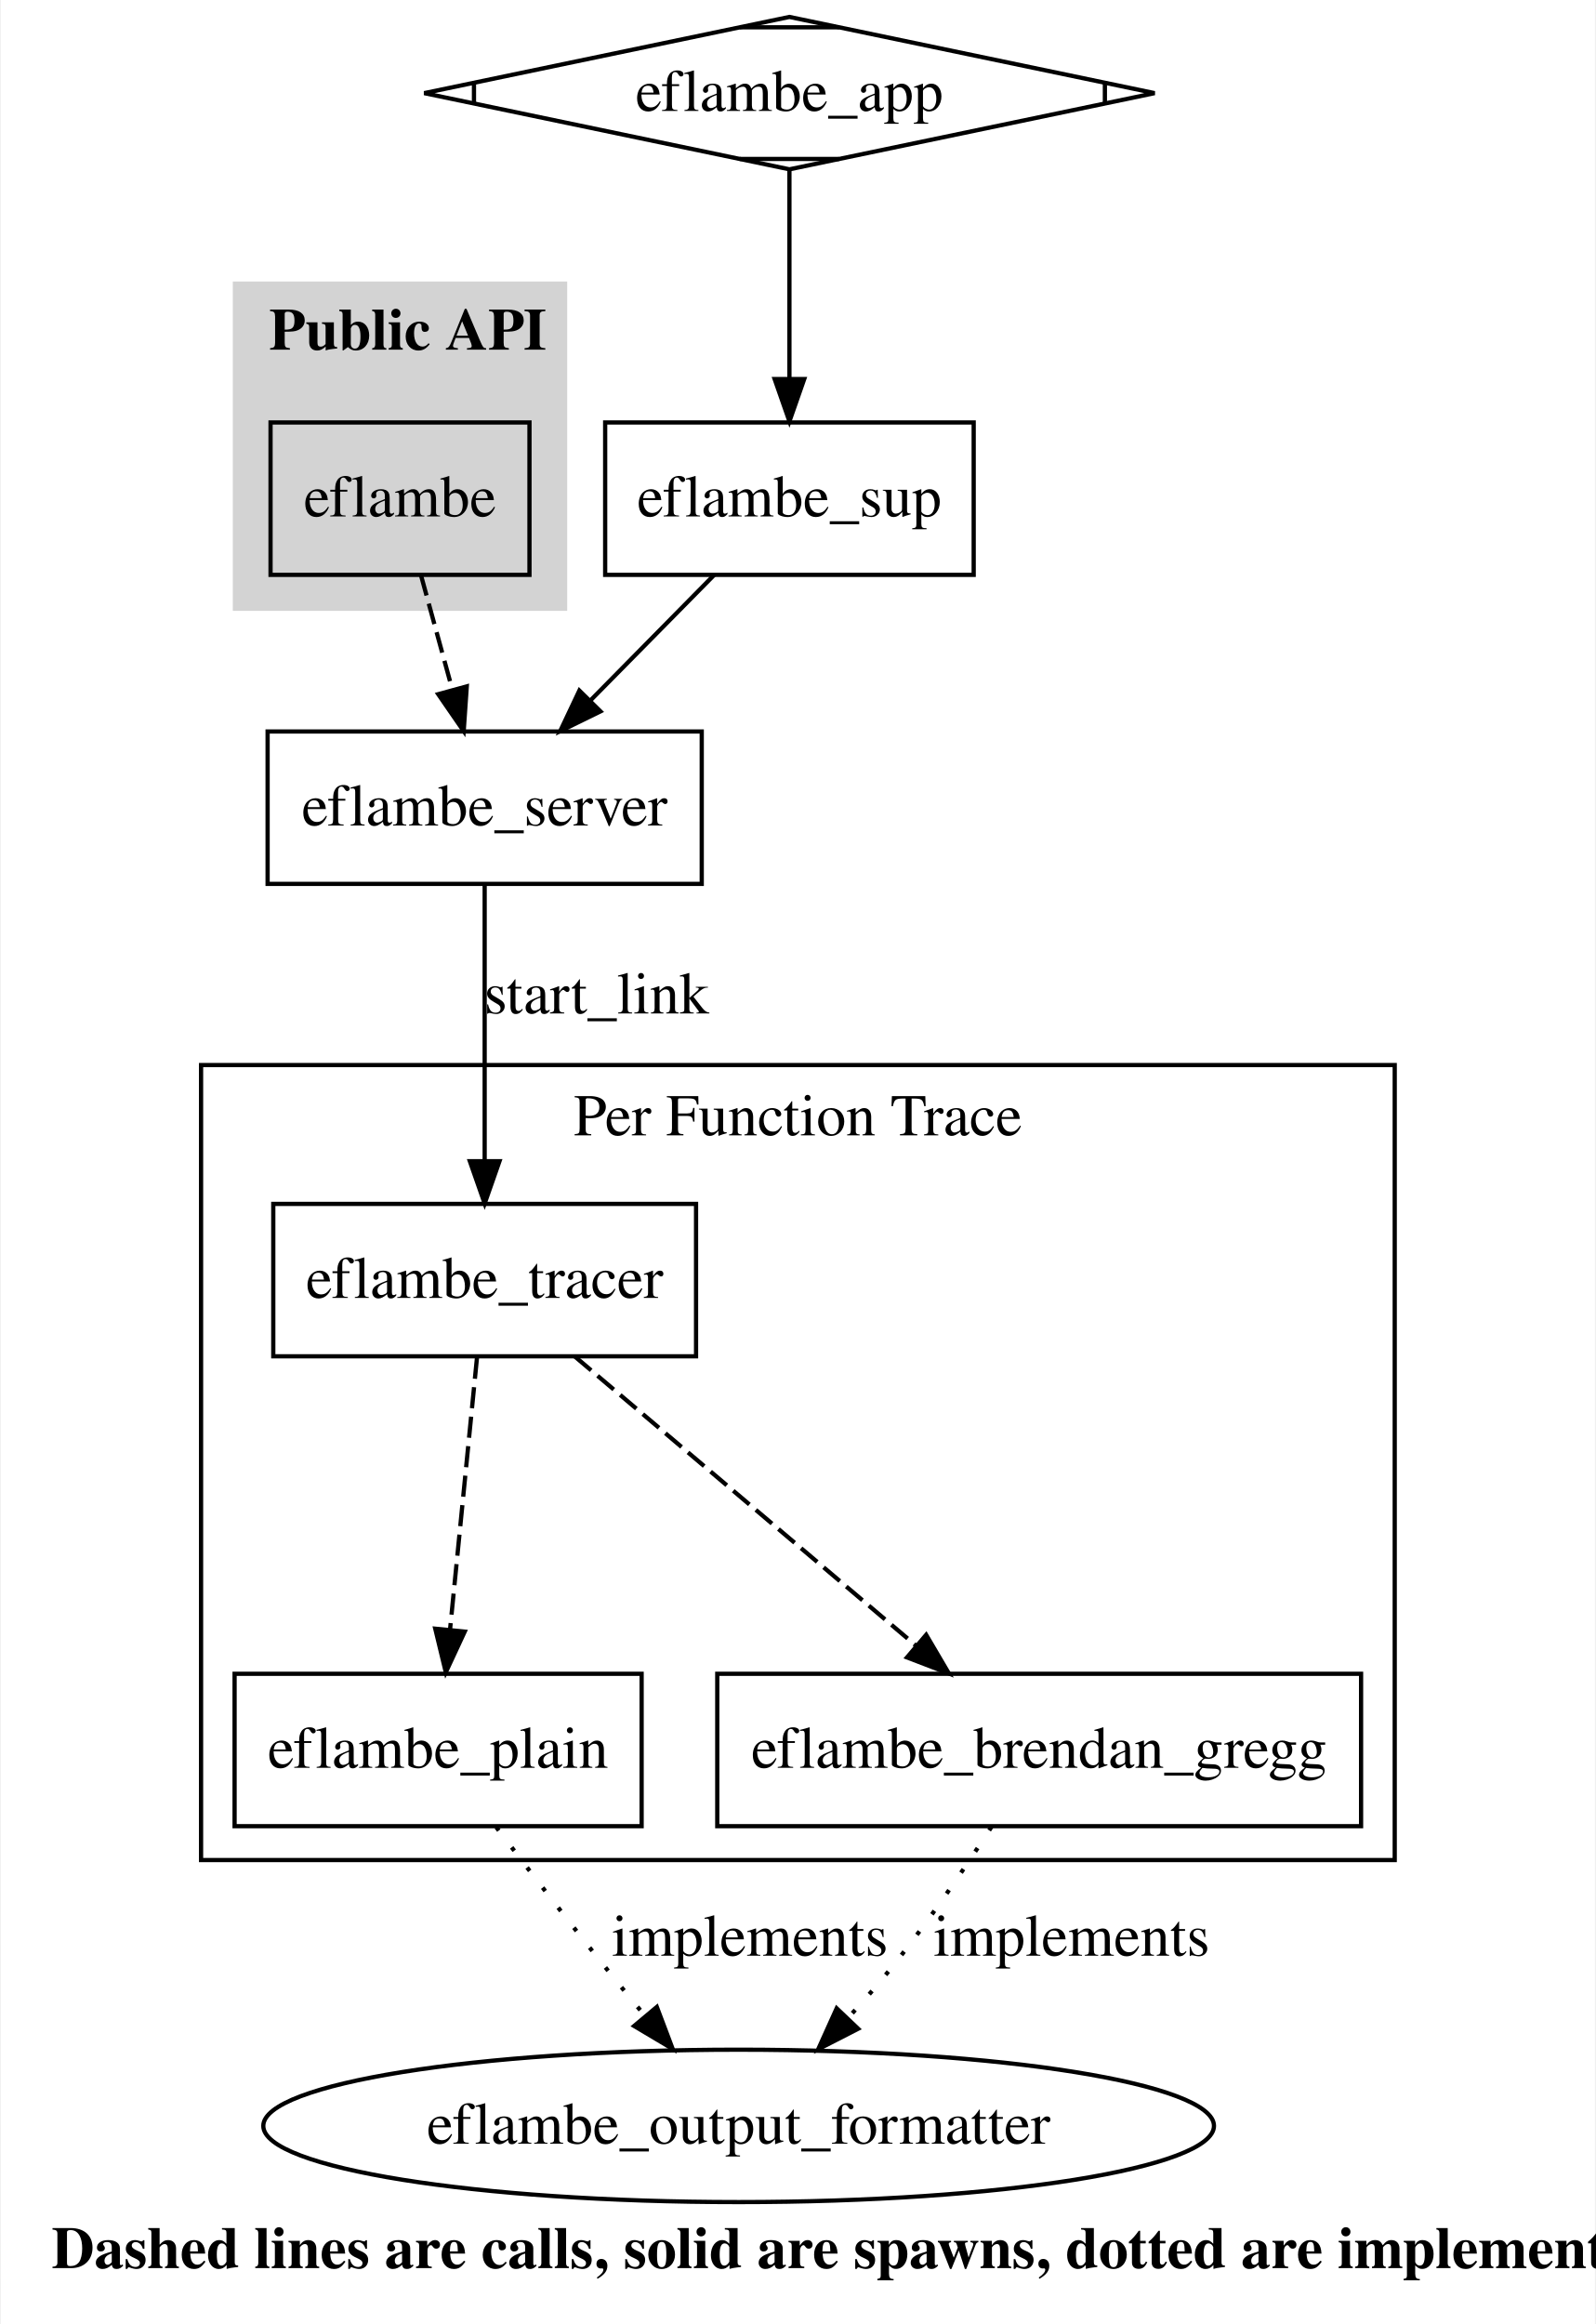
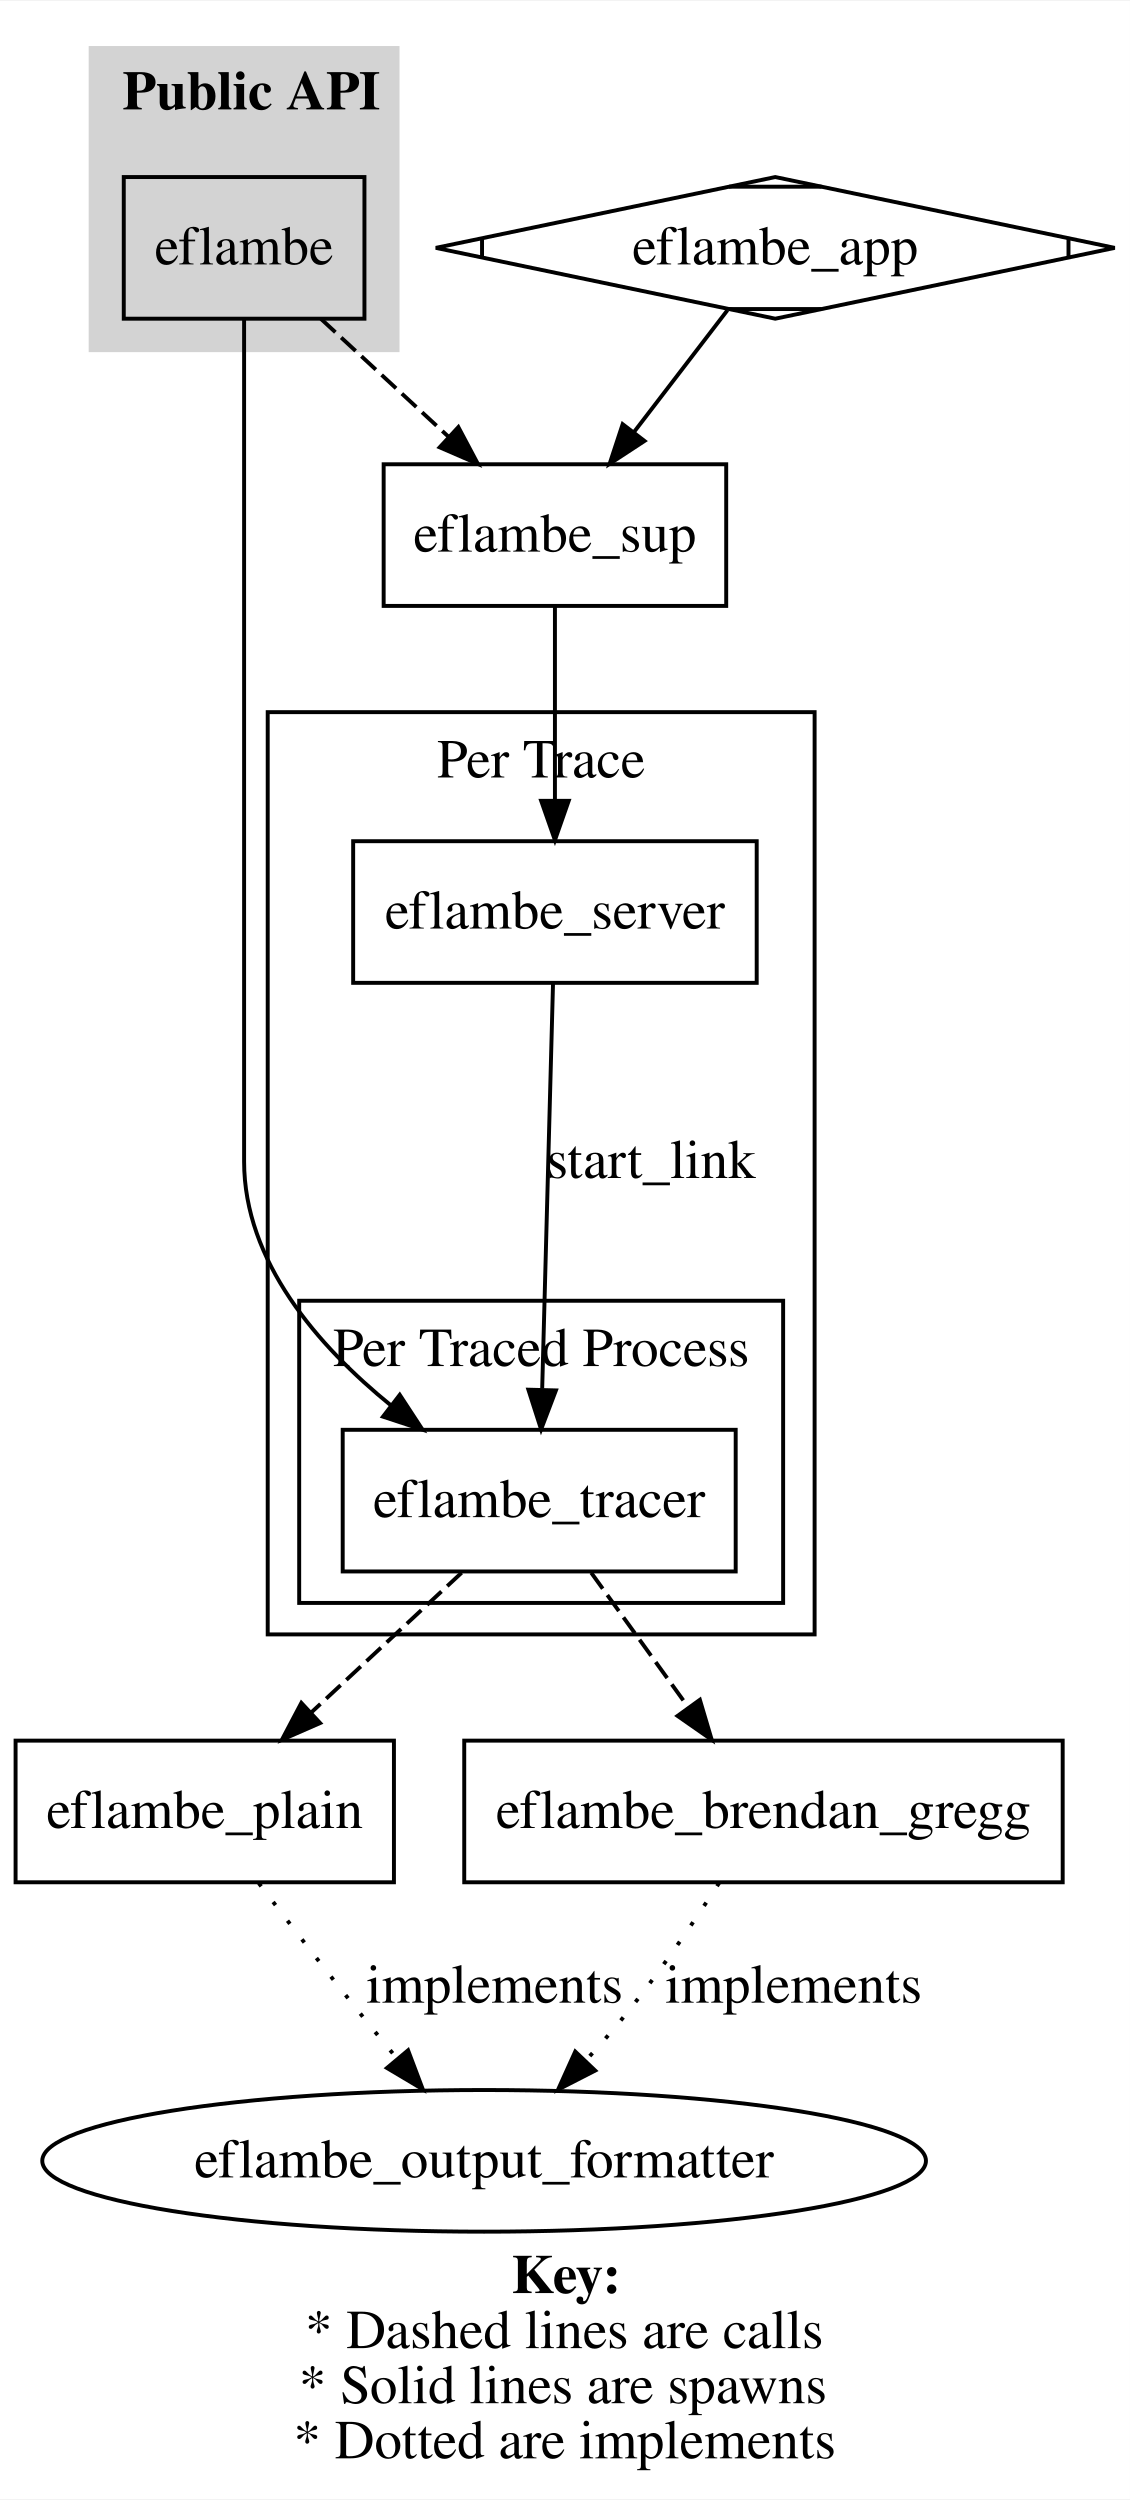
- <svg xmlns="http://www.w3.org/2000/svg" width="377pt" height="549pt" viewBox="0.00 0.00 376.60 549.00">
-   <g id="graph0" class="graph" transform="scale(1 1) rotate(0) translate(4 545)">
-     <polygon fill="#ffffff" stroke="transparent" points="-4,4 -4,-545 372.604,-545 372.604,4 -4,4" />
-     <text text-anchor="start" x="8" y="-9.2" font-family="Times,serif" font-weight="bold" font-size="14.00" fill="#000000">Dashed lines are calls, solid are spawns, dotted are implements</text>
+ <svg xmlns="http://www.w3.org/2000/svg" width="287pt" height="635pt" viewBox="0.00 0.00 287.18 635.00">
+   <g id="graph0" class="graph" transform="scale(1 1) rotate(0) translate(4 631)">
+     <polygon fill="#ffffff" stroke="transparent" points="-4,4 -4,-631 283.177,-631 283.177,4 -4,4" />
+     <text text-anchor="start" x="125.983" y="-48.4" font-family="Times,serif" font-weight="bold" font-size="14.00" fill="#000000">Key:</text>
+     <text text-anchor="start" x="73.506" y="-34.4" font-family="Times,serif" font-size="14.00" fill="#000000">* Dashed lines are calls</text>
+     <text text-anchor="start" x="71.936" y="-20.4" font-family="Times,serif" font-size="14.00" fill="#000000">* Solid lines are spawns</text>
+     <text text-anchor="start" x="70.579" y="-6.4" font-family="Times,serif" font-size="14.00" fill="#000000">* Dotted are implements</text>
    <g id="clust1" class="cluster">
-       <polygon fill="#d3d3d3" stroke="#d3d3d3" points="51.302,-401.2 51.302,-478 129.302,-478 129.302,-401.2 51.302,-401.2" />
-       <text text-anchor="start" x="59.388" y="-462.4" font-family="Times,serif" font-weight="bold" font-size="14.00" fill="#000000">Public API</text>
+       <polygon fill="#d3d3d3" stroke="#d3d3d3" points="19.041,-542.2 19.041,-619 97.041,-619 97.041,-542.2 19.041,-542.2" />
+       <text text-anchor="start" x="27.127" y="-603.4" font-family="Times,serif" font-weight="bold" font-size="14.00" fill="#000000">Public API</text>
    </g>
    <g id="clust2" class="cluster">
-       <polygon fill="none" stroke="#000000" points="43.302,-105.6 43.302,-293.4 325.302,-293.4 325.302,-105.6 43.302,-105.6" />
-       <text text-anchor="middle" x="184.302" y="-276.8" font-family="Times,serif" font-size="14.00" fill="#000000">Per Function Trace</text>
+       <polygon fill="none" stroke="#000000" points="64.041,-215.8 64.041,-450.2 203.041,-450.2 203.041,-215.8 64.041,-215.8" />
+       <text text-anchor="middle" x="133.541" y="-433.6" font-family="Times,serif" font-size="14.00" fill="#000000">Per Trace</text>
+     </g>
+     <g id="clust3" class="cluster">
+       <polygon fill="none" stroke="#000000" points="72.041,-223.8 72.041,-300.6 195.041,-300.6 195.041,-223.8 72.041,-223.8" />
+       <text text-anchor="middle" x="133.541" y="-284" font-family="Times,serif" font-size="14.00" fill="#000000">Per Traced Process</text>
    </g>
    <g id="node1" class="node">
-       <polygon fill="none" stroke="#000000" points="120.888,-445.2 59.716,-445.2 59.716,-409.2 120.888,-409.2 120.888,-445.2" />
-       <text text-anchor="middle" x="90.302" y="-423" font-family="Times,serif" font-size="14.00" fill="#000000">eflambe</text>
+       <polygon fill="none" stroke="#000000" points="88.626,-586.2 27.455,-586.2 27.455,-550.2 88.626,-550.2 88.626,-586.2" />
+       <text text-anchor="middle" x="58.041" y="-564" font-family="Times,serif" font-size="14.00" fill="#000000">eflambe</text>
    </g>
    <g id="node2" class="node">
-       <polygon fill="none" stroke="#000000" points="161.583,-372.2 59.021,-372.2 59.021,-336.2 161.583,-336.2 161.583,-372.2" />
-       <text text-anchor="middle" x="110.302" y="-350" font-family="Times,serif" font-size="14.00" fill="#000000">eflambe_server</text>
+       <polygon fill="none" stroke="#000000" points="180.572,-513.2 93.509,-513.2 93.509,-477.2 180.572,-477.2 180.572,-513.2" />
+       <text text-anchor="middle" x="137.041" y="-491" font-family="Times,serif" font-size="14.00" fill="#000000">eflambe_sup</text>
    </g>
    <g id="edge1" class="edge">
-       <path fill="none" stroke="#000000" stroke-dasharray="5,2" d="M95.246,-409.155C97.481,-400.995 100.175,-391.165 102.661,-382.089" />
-       <polygon fill="#000000" stroke="#000000" points="106.079,-382.86 105.346,-372.29 99.328,-381.01 106.079,-382.86" />
+       <path fill="none" stroke="#000000" stroke-dasharray="5,2" d="M77.569,-550.155C87.349,-541.118 99.346,-530.032 109.997,-520.19" />
+       <polygon fill="#000000" stroke="#000000" points="112.494,-522.648 117.463,-513.29 107.744,-517.506 112.494,-522.648" />
+     </g>
+     <g id="node3" class="node">
+       <polygon fill="none" stroke="#000000" points="182.982,-267.8 83.1,-267.8 83.1,-231.8 182.982,-231.8 182.982,-267.8" />
+       <text text-anchor="middle" x="133.041" y="-245.6" font-family="Times,serif" font-size="14.00" fill="#000000">eflambe_tracer</text>
+     </g>
+     <g id="edge2" class="edge">
+       <path fill="none" stroke="#000000" d="M58.041,-549.9C58.041,-535.135 58.041,-513.83 58.041,-495.2 58.041,-495.2 58.041,-495.2 58.041,-336 58.041,-310.658 76.718,-289.143 95.431,-273.946" />
+       <polygon fill="#000000" stroke="#000000" points="97.599,-276.693 103.399,-267.827 93.336,-271.142 97.599,-276.693" />
    </g>
    <g id="node6" class="node">
-       <polygon fill="none" stroke="#000000" points="160.243,-260.6 60.361,-260.6 60.361,-224.6 160.243,-224.6 160.243,-260.6" />
-       <text text-anchor="middle" x="110.302" y="-238.4" font-family="Times,serif" font-size="14.00" fill="#000000">eflambe_tracer</text>
+       <polygon fill="none" stroke="#000000" points="188.322,-417.4 85.76,-417.4 85.76,-381.4 188.322,-381.4 188.322,-417.4" />
+       <text text-anchor="middle" x="137.041" y="-395.2" font-family="Times,serif" font-size="14.00" fill="#000000">eflambe_server</text>
+     </g>
+     <g id="edge9" class="edge">
+       <path fill="none" stroke="#000000" d="M137.041,-477.181C137.041,-463.353 137.041,-443.993 137.041,-428.048" />
+       <polygon fill="#000000" stroke="#000000" points="140.541,-427.664 137.041,-417.664 133.541,-427.664 140.541,-427.664" />
+     </g>
+     <g id="node7" class="node">
+       <polygon fill="none" stroke="#000000" points="96.122,-188.8 -.041,-188.8 -.041,-152.8 96.122,-152.8 96.122,-188.8" />
+       <text text-anchor="middle" x="48.041" y="-166.6" font-family="Times,serif" font-size="14.00" fill="#000000">eflambe_plain</text>
+     </g>
+     <g id="edge5" class="edge">
+       <path fill="none" stroke="#000000" stroke-dasharray="5,2" d="M113.326,-231.477C101.955,-220.908 87.493,-207.467 75.072,-195.923" />
+       <polygon fill="#000000" stroke="#000000" points="77.356,-193.268 67.648,-189.023 72.59,-198.395 77.356,-193.268" />
+     </g>
+     <g id="node8" class="node">
+       <polygon fill="none" stroke="#000000" points="266.091,-188.8 113.99,-188.8 113.99,-152.8 266.091,-152.8 266.091,-188.8" />
+       <text text-anchor="middle" x="190.041" y="-166.6" font-family="Times,serif" font-size="14.00" fill="#000000">eflambe_brendan_gregg</text>
+     </g>
+     <g id="edge6" class="edge">
+       <path fill="none" stroke="#000000" stroke-dasharray="5,2" d="M146.261,-231.477C153.599,-221.307 162.856,-208.477 170.965,-197.238" />
+       <polygon fill="#000000" stroke="#000000" points="173.879,-199.181 176.892,-189.023 168.203,-195.085 173.879,-199.181" />
+     </g>
+     <g id="node4" class="node">
+       <polygon fill="none" stroke="#000000" points="193.041,-586.2 106.767,-568.2 193.041,-550.2 279.314,-568.2 193.041,-586.2" />
+       <polyline fill="none" stroke="#000000" points="118.514,-570.651 118.514,-565.749 " />
+       <polyline fill="none" stroke="#000000" points="181.294,-552.651 204.788,-552.651 " />
+       <polyline fill="none" stroke="#000000" points="267.567,-565.749 267.567,-570.651 " />
+       <polyline fill="none" stroke="#000000" points="204.788,-583.749 181.294,-583.749 " />
+       <text text-anchor="middle" x="193.041" y="-564" font-family="Times,serif" font-size="14.00" fill="#000000">eflambe_app</text>
+     </g>
+     <g id="edge3" class="edge">
+       <path fill="none" stroke="#000000" d="M180.889,-552.36C173.935,-543.294 165.035,-531.692 157.072,-521.313" />
+       <polygon fill="#000000" stroke="#000000" points="159.807,-519.127 150.943,-513.323 154.253,-523.387 159.807,-519.127" />
+     </g>
+     <g id="node5" class="node">
+       <ellipse fill="none" stroke="#000000" cx="119.041" cy="-82" rx="112.299" ry="18" />
+       <text text-anchor="middle" x="119.041" y="-77.8" font-family="Times,serif" font-size="14.00" fill="#000000">eflambe_output_formatter</text>
+     </g>
+     <g id="edge4" class="edge">
+       <path fill="none" stroke="#000000" d="M136.558,-381.355C135.874,-355.746 134.613,-308.606 133.802,-278.259" />
+       <polygon fill="#000000" stroke="#000000" points="137.291,-277.812 133.525,-267.909 130.293,-277.999 137.291,-277.812" />
+       <text text-anchor="middle" x="161.482" y="-331.8" font-family="Times,serif" font-size="14.00" fill="#000000">start_link</text>
+     </g>
+     <g id="edge7" class="edge">
+       <path fill="none" stroke="#000000" stroke-dasharray="1,5" d="M61.777,-152.564C69.57,-142.321 79.567,-129.353 88.714,-118 91.367,-114.707 94.187,-111.274 96.998,-107.893" />
+       <polygon fill="#000000" stroke="#000000" points="99.716,-110.098 103.457,-100.186 94.351,-105.602 99.716,-110.098" />
+       <text text-anchor="middle" x="121.704" y="-122.2" font-family="Times,serif" font-size="14.00" fill="#000000">implements</text>
    </g>
    <g id="edge8" class="edge">
-       <path fill="none" stroke="#000000" d="M110.302,-335.772C110.302,-318.139 110.302,-291.292 110.302,-270.939" />
-       <polygon fill="#000000" stroke="#000000" points="113.802,-270.685 110.302,-260.686 106.802,-270.686 113.802,-270.685" />
-       <text text-anchor="middle" x="136.743" y="-305.6" font-family="Times,serif" font-size="14.00" fill="#000000">start_link</text>
-     </g>
-     <g id="node3" class="node">
-       <polygon fill="none" stroke="#000000" points="182.302,-541 96.028,-523 182.302,-505 268.576,-523 182.302,-541" />
-       <polyline fill="none" stroke="#000000" points="107.775,-525.451 107.775,-520.549 " />
-       <polyline fill="none" stroke="#000000" points="170.555,-507.451 194.049,-507.451 " />
-       <polyline fill="none" stroke="#000000" points="256.829,-520.549 256.829,-525.451 " />
-       <polyline fill="none" stroke="#000000" points="194.049,-538.549 170.555,-538.549 " />
-       <text text-anchor="middle" x="182.302" y="-518.8" font-family="Times,serif" font-size="14.00" fill="#000000">eflambe_app</text>
-     </g>
-     <g id="node4" class="node">
-       <polygon fill="none" stroke="#000000" points="225.833,-445.2 138.77,-445.2 138.77,-409.2 225.833,-409.2 225.833,-445.2" />
-       <text text-anchor="middle" x="182.302" y="-423" font-family="Times,serif" font-size="14.00" fill="#000000">eflambe_sup</text>
-     </g>
-     <g id="edge2" class="edge">
-       <path fill="none" stroke="#000000" d="M182.302,-504.981C182.302,-491.153 182.302,-471.793 182.302,-455.848" />
-       <polygon fill="#000000" stroke="#000000" points="185.802,-455.464 182.302,-445.464 178.802,-455.464 185.802,-455.464" />
-     </g>
-     <g id="edge3" class="edge">
-       <path fill="none" stroke="#000000" d="M164.504,-409.155C155.677,-400.205 144.869,-389.247 135.233,-379.477" />
-       <polygon fill="#000000" stroke="#000000" points="137.659,-376.952 128.144,-372.29 132.675,-381.868 137.659,-376.952" />
-     </g>
-     <g id="node5" class="node">
-       <ellipse fill="none" stroke="#000000" cx="170.302" cy="-42.8" rx="112.299" ry="18" />
-       <text text-anchor="middle" x="170.302" y="-38.6" font-family="Times,serif" font-size="14.00" fill="#000000">eflambe_output_formatter</text>
-     </g>
-     <g id="node7" class="node">
-       <polygon fill="none" stroke="#000000" points="147.383,-149.6 51.221,-149.6 51.221,-113.6 147.383,-113.6 147.383,-149.6" />
-       <text text-anchor="middle" x="99.302" y="-127.4" font-family="Times,serif" font-size="14.00" fill="#000000">eflambe_plain</text>
-     </g>
-     <g id="edge4" class="edge">
-       <path fill="none" stroke="#000000" stroke-dasharray="5,2" d="M108.486,-224.271C106.758,-206.837 104.133,-180.348 102.131,-160.149" />
-       <polygon fill="#000000" stroke="#000000" points="105.59,-159.563 101.121,-149.957 98.624,-160.253 105.59,-159.563" />
-     </g>
-     <g id="node8" class="node">
-       <polygon fill="none" stroke="#000000" points="317.353,-149.6 165.251,-149.6 165.251,-113.6 317.353,-113.6 317.353,-149.6" />
-       <text text-anchor="middle" x="241.302" y="-127.4" font-family="Times,serif" font-size="14.00" fill="#000000">eflambe_brendan_gregg</text>
-     </g>
-     <g id="edge5" class="edge">
-       <path fill="none" stroke="#000000" stroke-dasharray="5,2" d="M131.641,-224.519C153.527,-205.974 187.726,-176.996 212.111,-156.334" />
-       <polygon fill="#000000" stroke="#000000" points="214.605,-158.808 219.972,-149.673 210.08,-153.468 214.605,-158.808" />
-     </g>
-     <g id="edge6" class="edge">
-       <path fill="none" stroke="#000000" stroke-dasharray="1,5" d="M113.039,-113.364C120.832,-103.121 130.828,-90.153 139.975,-78.8 142.629,-75.507 145.448,-72.074 148.259,-68.693" />
-       <polygon fill="#000000" stroke="#000000" points="150.977,-70.898 154.718,-60.986 145.612,-66.402 150.977,-70.898" />
-       <text text-anchor="middle" x="172.965" y="-83" font-family="Times,serif" font-size="14.00" fill="#000000">implements</text>
-     </g>
-     <g id="edge7" class="edge">
-       <path fill="none" stroke="#000000" stroke-dasharray="1,5" d="M230.039,-113.449C223.285,-102.999 214.285,-89.799 205.302,-78.8 202.433,-75.287 199.284,-71.715 196.088,-68.253" />
-       <polygon fill="#000000" stroke="#000000" points="198.535,-65.747 189.106,-60.916 193.464,-70.573 198.535,-65.747" />
-       <text text-anchor="middle" x="248.965" y="-83" font-family="Times,serif" font-size="14.00" fill="#000000">implements</text>
+       <path fill="none" stroke="#000000" stroke-dasharray="1,5" d="M178.778,-152.649C172.024,-142.199 163.024,-128.999 154.041,-118 151.172,-114.487 148.023,-110.915 144.827,-107.453" />
+       <polygon fill="#000000" stroke="#000000" points="147.274,-104.947 137.845,-100.116 142.203,-109.773 147.274,-104.947" />
+       <text text-anchor="middle" x="197.704" y="-122.2" font-family="Times,serif" font-size="14.00" fill="#000000">implements</text>
    </g>
  </g>
</svg>
